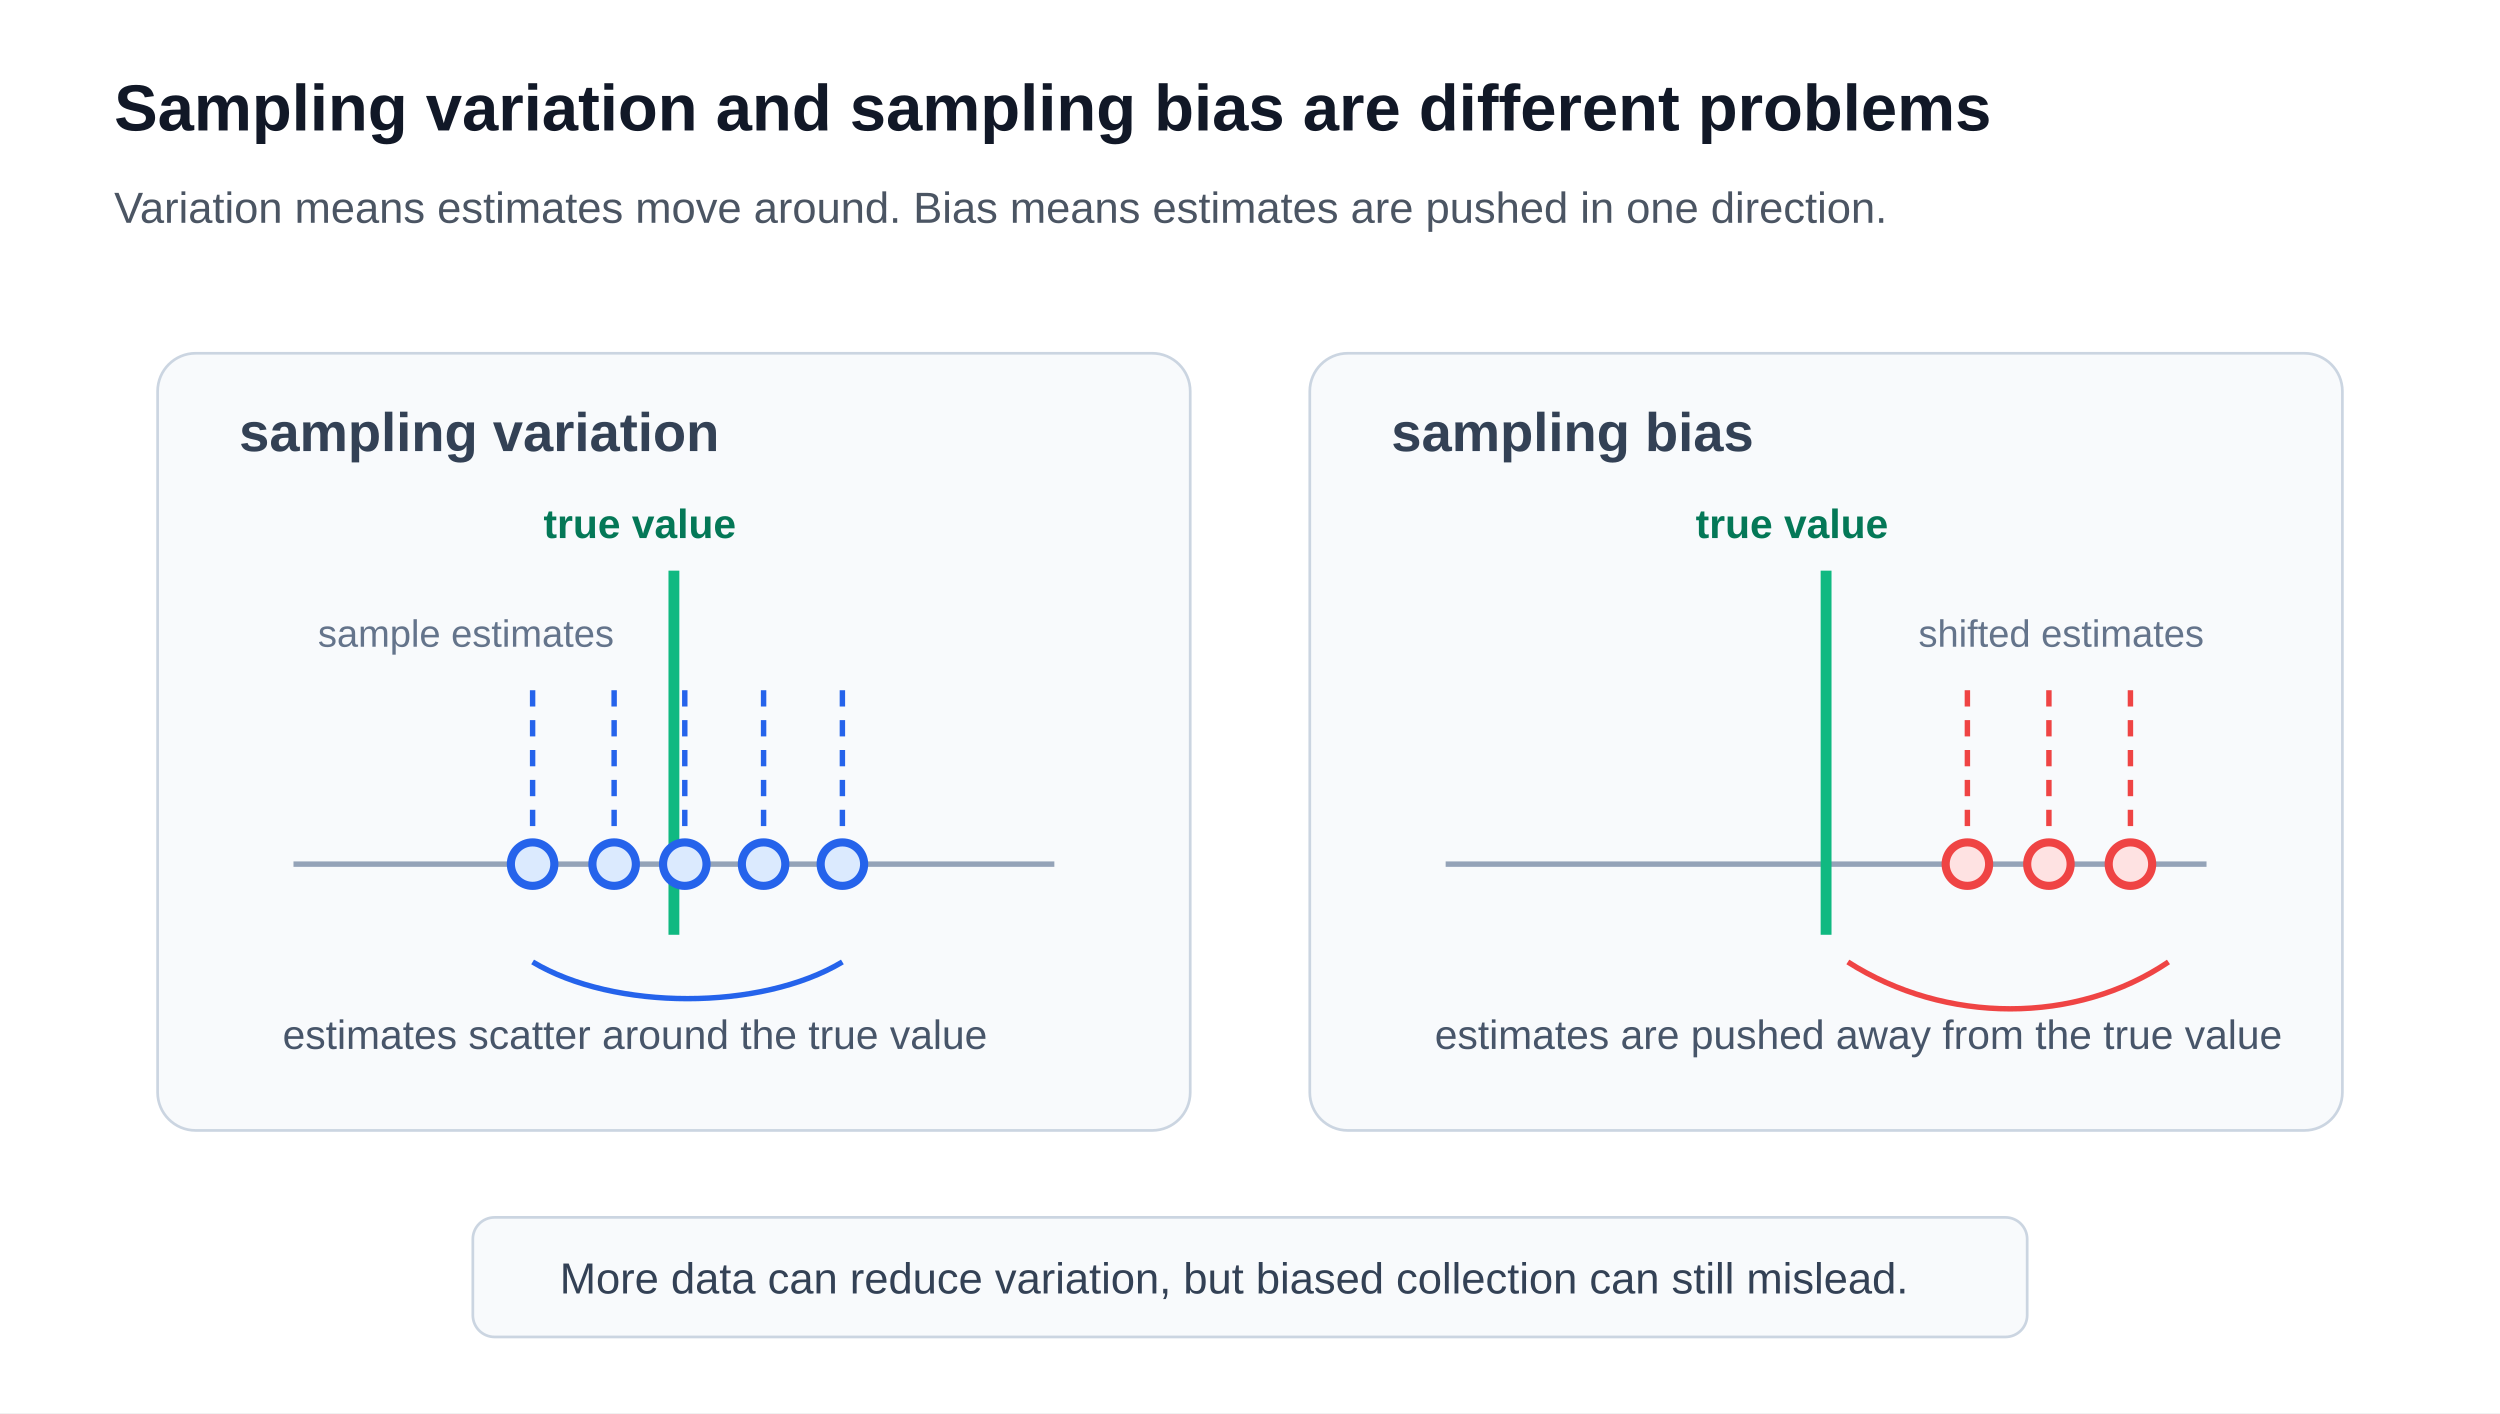
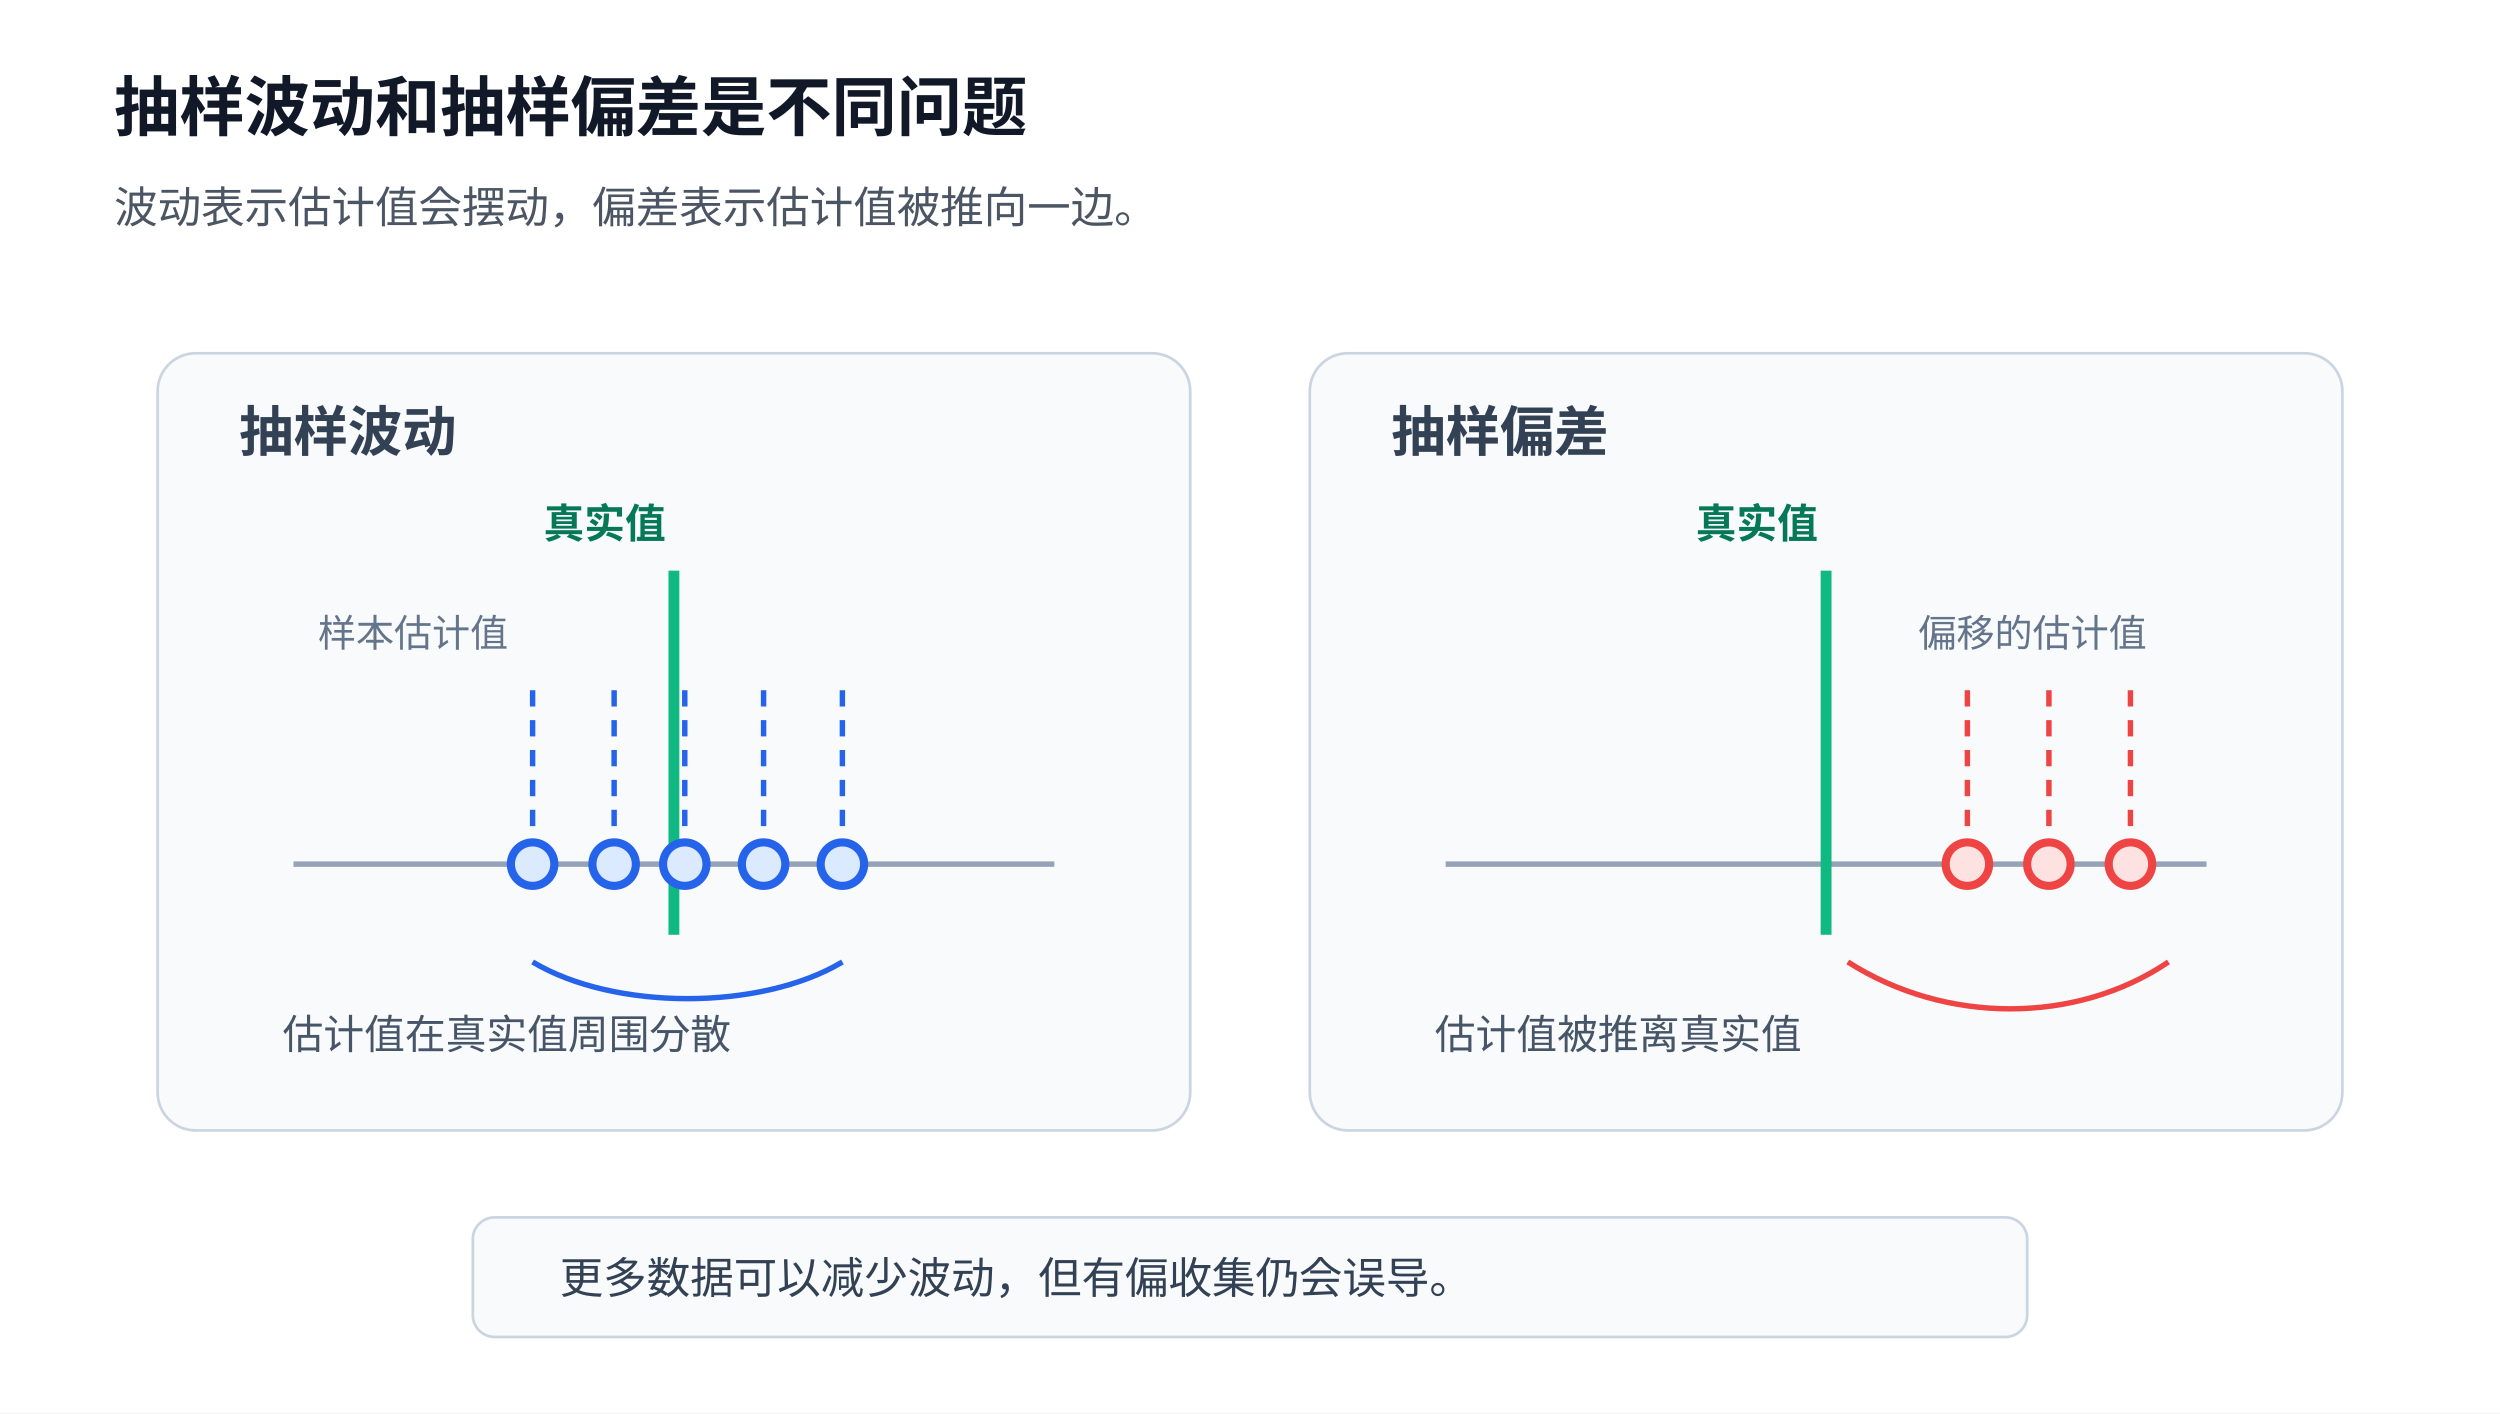
<svg xmlns="http://www.w3.org/2000/svg" viewBox="0 0 920 520" role="img" aria-labelledby="title desc">
  <rect width="920" height="520" fill="#ffffff" />
-   <text x="42" y="48" font-family="Arial, sans-serif" font-size="24" font-weight="700" fill="#111827">Sampling variation and sampling bias are different problems</text>
-   <text x="42" y="82" font-family="Arial, sans-serif" font-size="16" fill="#4b5563">Variation means estimates move around. Bias means estimates are pushed in one direction.</text>
+   <text x="42" y="48" font-family="Arial, sans-serif" font-size="24" font-weight="700" fill="#111827">抽样波动和抽样偏差是不同问题</text>
+   <text x="42" y="82" font-family="Arial, sans-serif" font-size="16" fill="#4b5563">波动表示估计值会摆动，偏差表示估计值被推向一边。</text>
  <g font-family="Arial, sans-serif">
    <rect x="58" y="130" width="380" height="286" rx="14" fill="#f8fafc" stroke="#cbd5e1" />
-     <text x="88" y="166" font-size="20" font-weight="700" fill="#334155">sampling variation</text>
+     <text x="88" y="166" font-size="20" font-weight="700" fill="#334155">抽样波动</text>
    <line x1="108" y1="318" x2="388" y2="318" stroke="#94a3b8" stroke-width="2" />
-     <text x="200" y="198" font-size="15" font-weight="700" fill="#047857">true value</text>
+     <text x="200" y="198" font-size="15" font-weight="700" fill="#047857">真实值</text>
    <line x1="248" y1="210" x2="248" y2="344" stroke="#10b981" stroke-width="4" />
-     <text x="117" y="238" font-size="14" fill="#64748b">sample estimates</text>
+     <text x="117" y="238" font-size="14" fill="#64748b">样本估计值</text>
    <line x1="196" y1="254" x2="196" y2="318" stroke="#2563eb" stroke-width="2" stroke-dasharray="6 5" />
    <line x1="226" y1="254" x2="226" y2="318" stroke="#2563eb" stroke-width="2" stroke-dasharray="6 5" />
    <line x1="252" y1="254" x2="252" y2="318" stroke="#2563eb" stroke-width="2" stroke-dasharray="6 5" />
    <line x1="281" y1="254" x2="281" y2="318" stroke="#2563eb" stroke-width="2" stroke-dasharray="6 5" />
    <line x1="310" y1="254" x2="310" y2="318" stroke="#2563eb" stroke-width="2" stroke-dasharray="6 5" />
    <circle cx="196" cy="318" r="8" fill="#dbeafe" stroke="#2563eb" stroke-width="3" />
    <circle cx="226" cy="318" r="8" fill="#dbeafe" stroke="#2563eb" stroke-width="3" />
    <circle cx="252" cy="318" r="8" fill="#dbeafe" stroke="#2563eb" stroke-width="3" />
    <circle cx="281" cy="318" r="8" fill="#dbeafe" stroke="#2563eb" stroke-width="3" />
    <circle cx="310" cy="318" r="8" fill="#dbeafe" stroke="#2563eb" stroke-width="3" />
    <path d="M196 354 C226 372, 280 372, 310 354" fill="none" stroke="#2563eb" stroke-width="2" />
-     <text x="104" y="386" font-size="15" fill="#475569">estimates scatter around the true value</text>
+     <text x="104" y="386" font-size="15" fill="#475569">估计值在真实值周围分散</text>
    <rect x="482" y="130" width="380" height="286" rx="14" fill="#f8fafc" stroke="#cbd5e1" />
-     <text x="512" y="166" font-size="20" font-weight="700" fill="#334155">sampling bias</text>
+     <text x="512" y="166" font-size="20" font-weight="700" fill="#334155">抽样偏差</text>
    <line x1="532" y1="318" x2="812" y2="318" stroke="#94a3b8" stroke-width="2" />
-     <text x="624" y="198" font-size="15" font-weight="700" fill="#047857">true value</text>
+     <text x="624" y="198" font-size="15" font-weight="700" fill="#047857">真实值</text>
    <line x1="672" y1="210" x2="672" y2="344" stroke="#10b981" stroke-width="4" />
-     <text x="706" y="238" font-size="14" fill="#64748b">shifted estimates</text>
+     <text x="706" y="238" font-size="14" fill="#64748b">偏移的估计值</text>
    <line x1="724" y1="254" x2="724" y2="318" stroke="#ef4444" stroke-width="2" stroke-dasharray="6 5" />
    <line x1="754" y1="254" x2="754" y2="318" stroke="#ef4444" stroke-width="2" stroke-dasharray="6 5" />
    <line x1="784" y1="254" x2="784" y2="318" stroke="#ef4444" stroke-width="2" stroke-dasharray="6 5" />
    <circle cx="724" cy="318" r="8" fill="#fee2e2" stroke="#ef4444" stroke-width="3" />
    <circle cx="754" cy="318" r="8" fill="#fee2e2" stroke="#ef4444" stroke-width="3" />
    <circle cx="784" cy="318" r="8" fill="#fee2e2" stroke="#ef4444" stroke-width="3" />
    <path d="M680 354 C716 377, 764 377, 798 354" fill="none" stroke="#ef4444" stroke-width="2" />
-     <text x="528" y="386" font-size="15" fill="#475569">estimates are pushed away from the true value</text>
+     <text x="528" y="386" font-size="15" fill="#475569">估计值被推离真实值</text>
  </g>
  <rect x="174" y="448" width="572" height="44" rx="8" fill="#f8fafc" stroke="#cbd5e1" />
-   <text x="206" y="476" font-family="Arial, sans-serif" font-size="16" fill="#334155">More data can reduce variation, but biased collection can still mislead.</text>
+   <text x="206" y="476" font-family="Arial, sans-serif" font-size="16" fill="#334155">更多数据可以减少波动，但有偏收集仍会误导。</text>
</svg>
